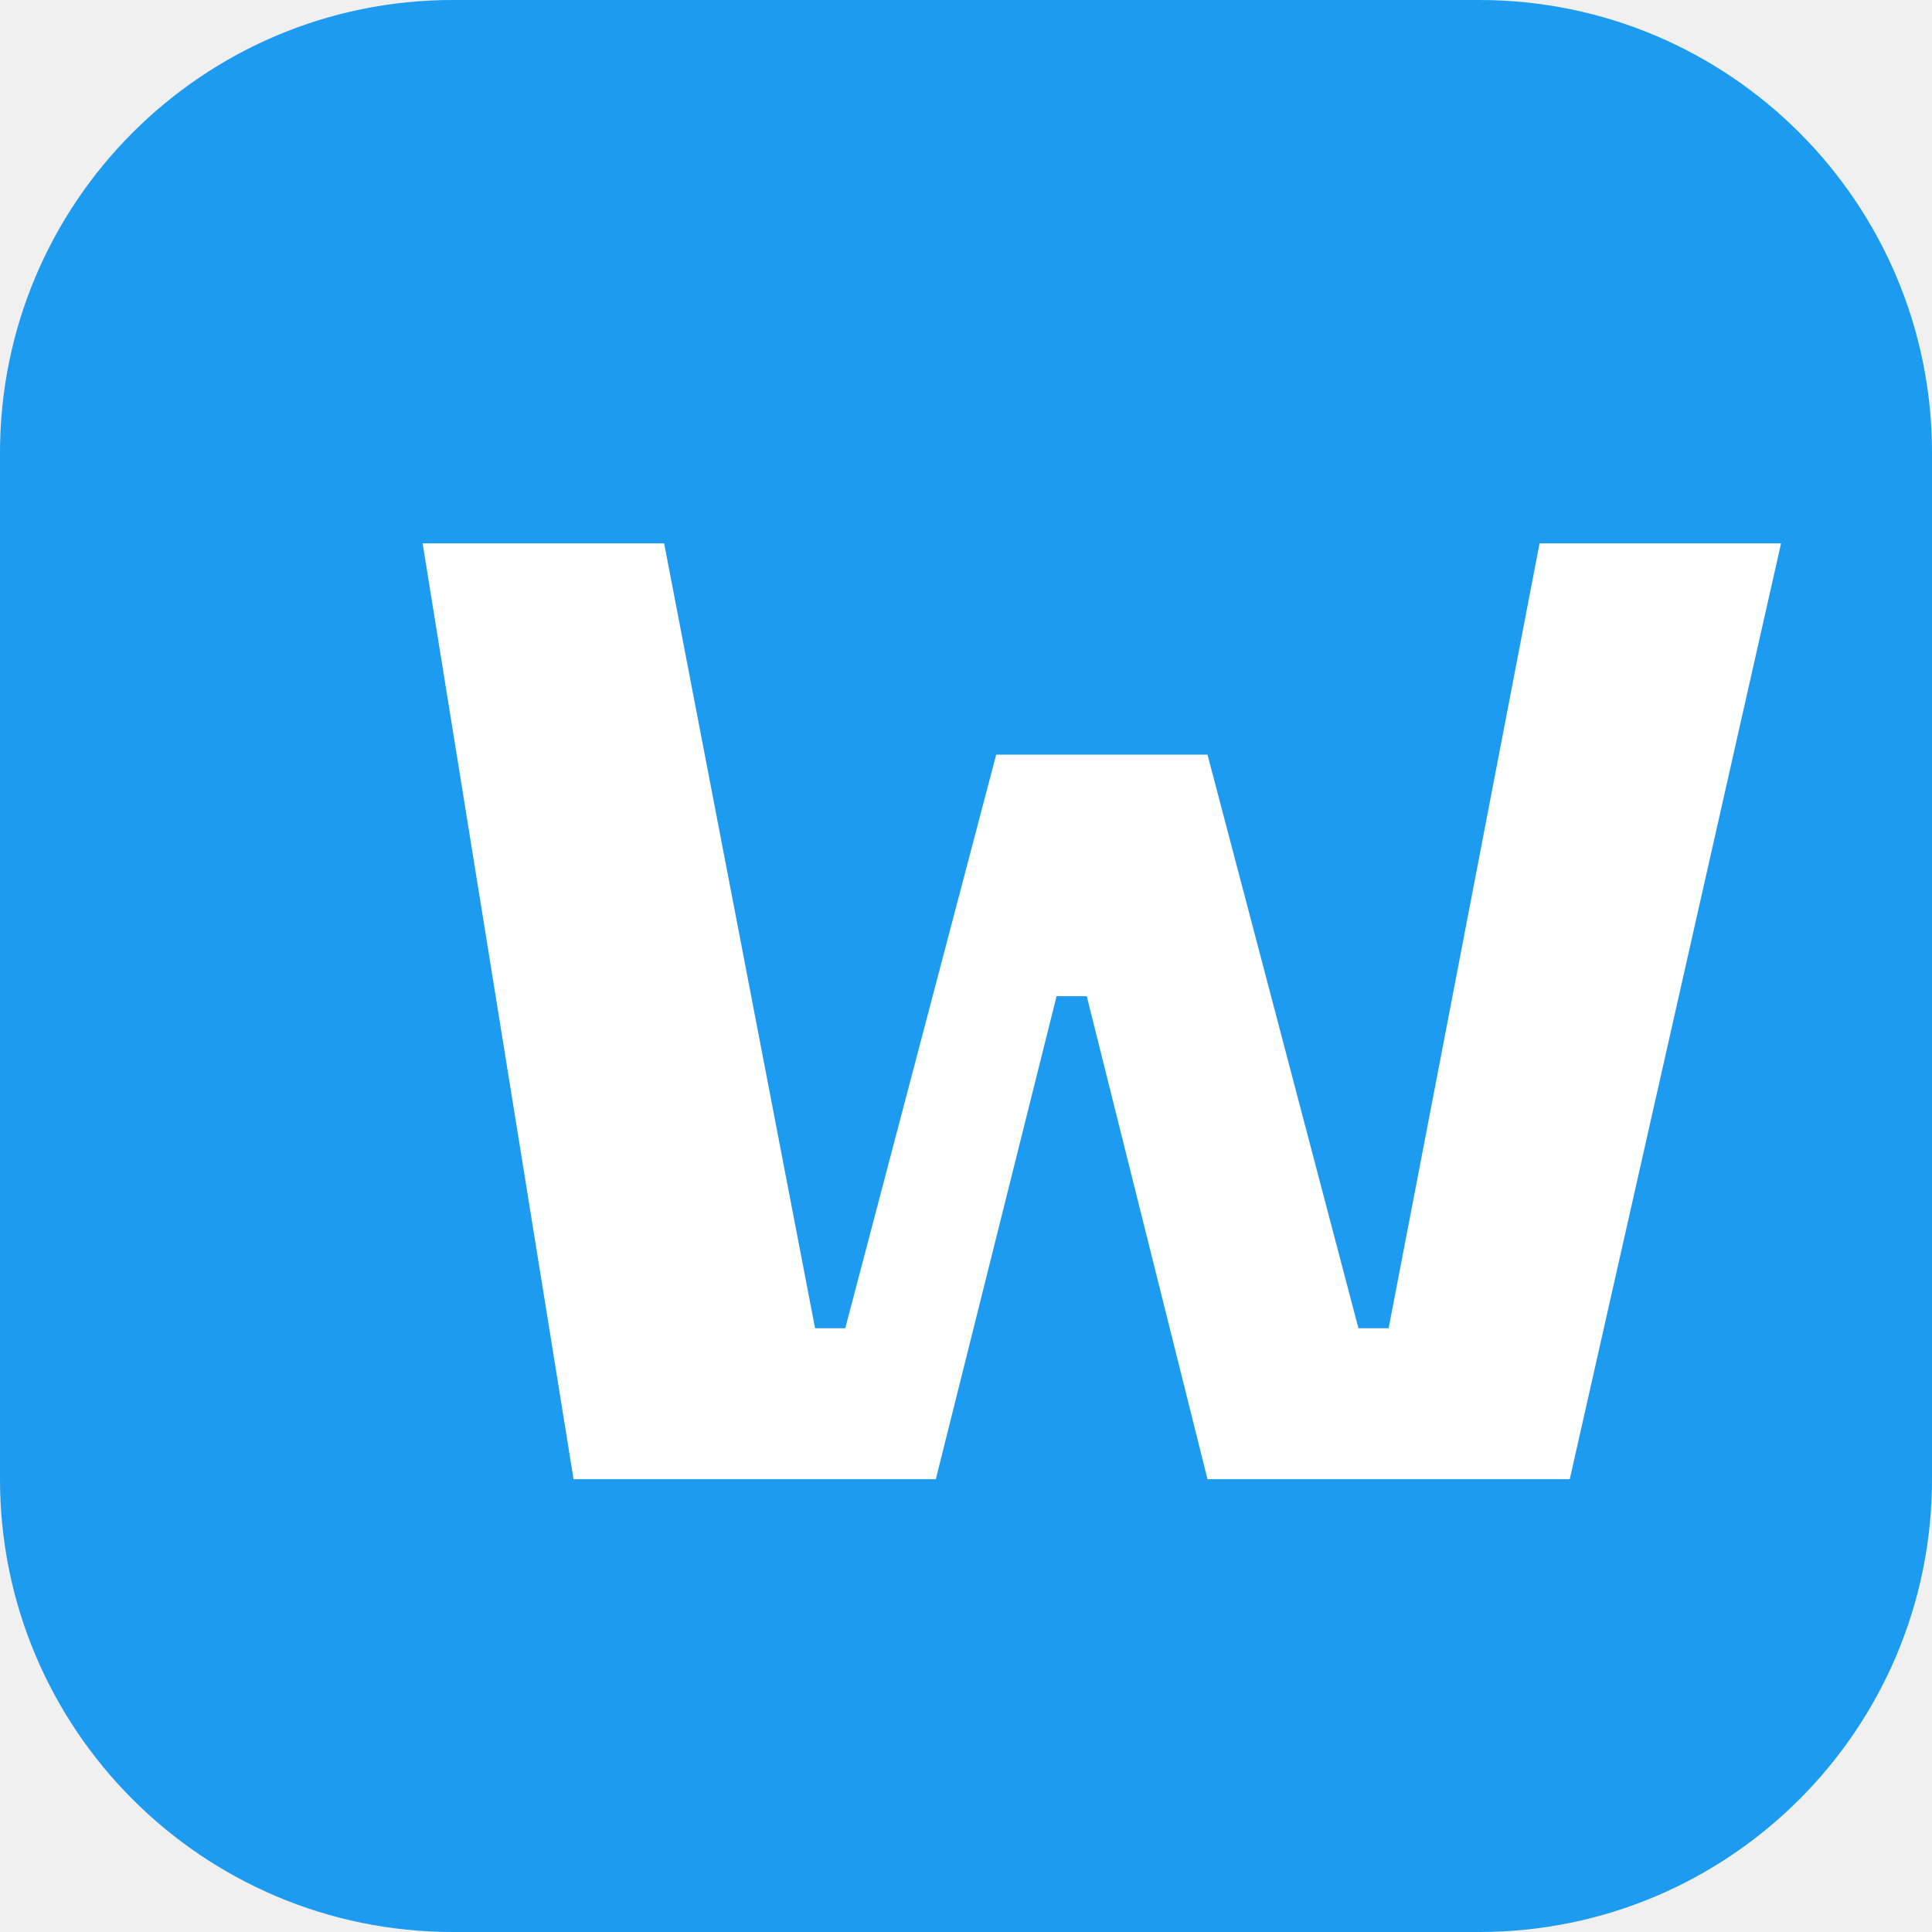
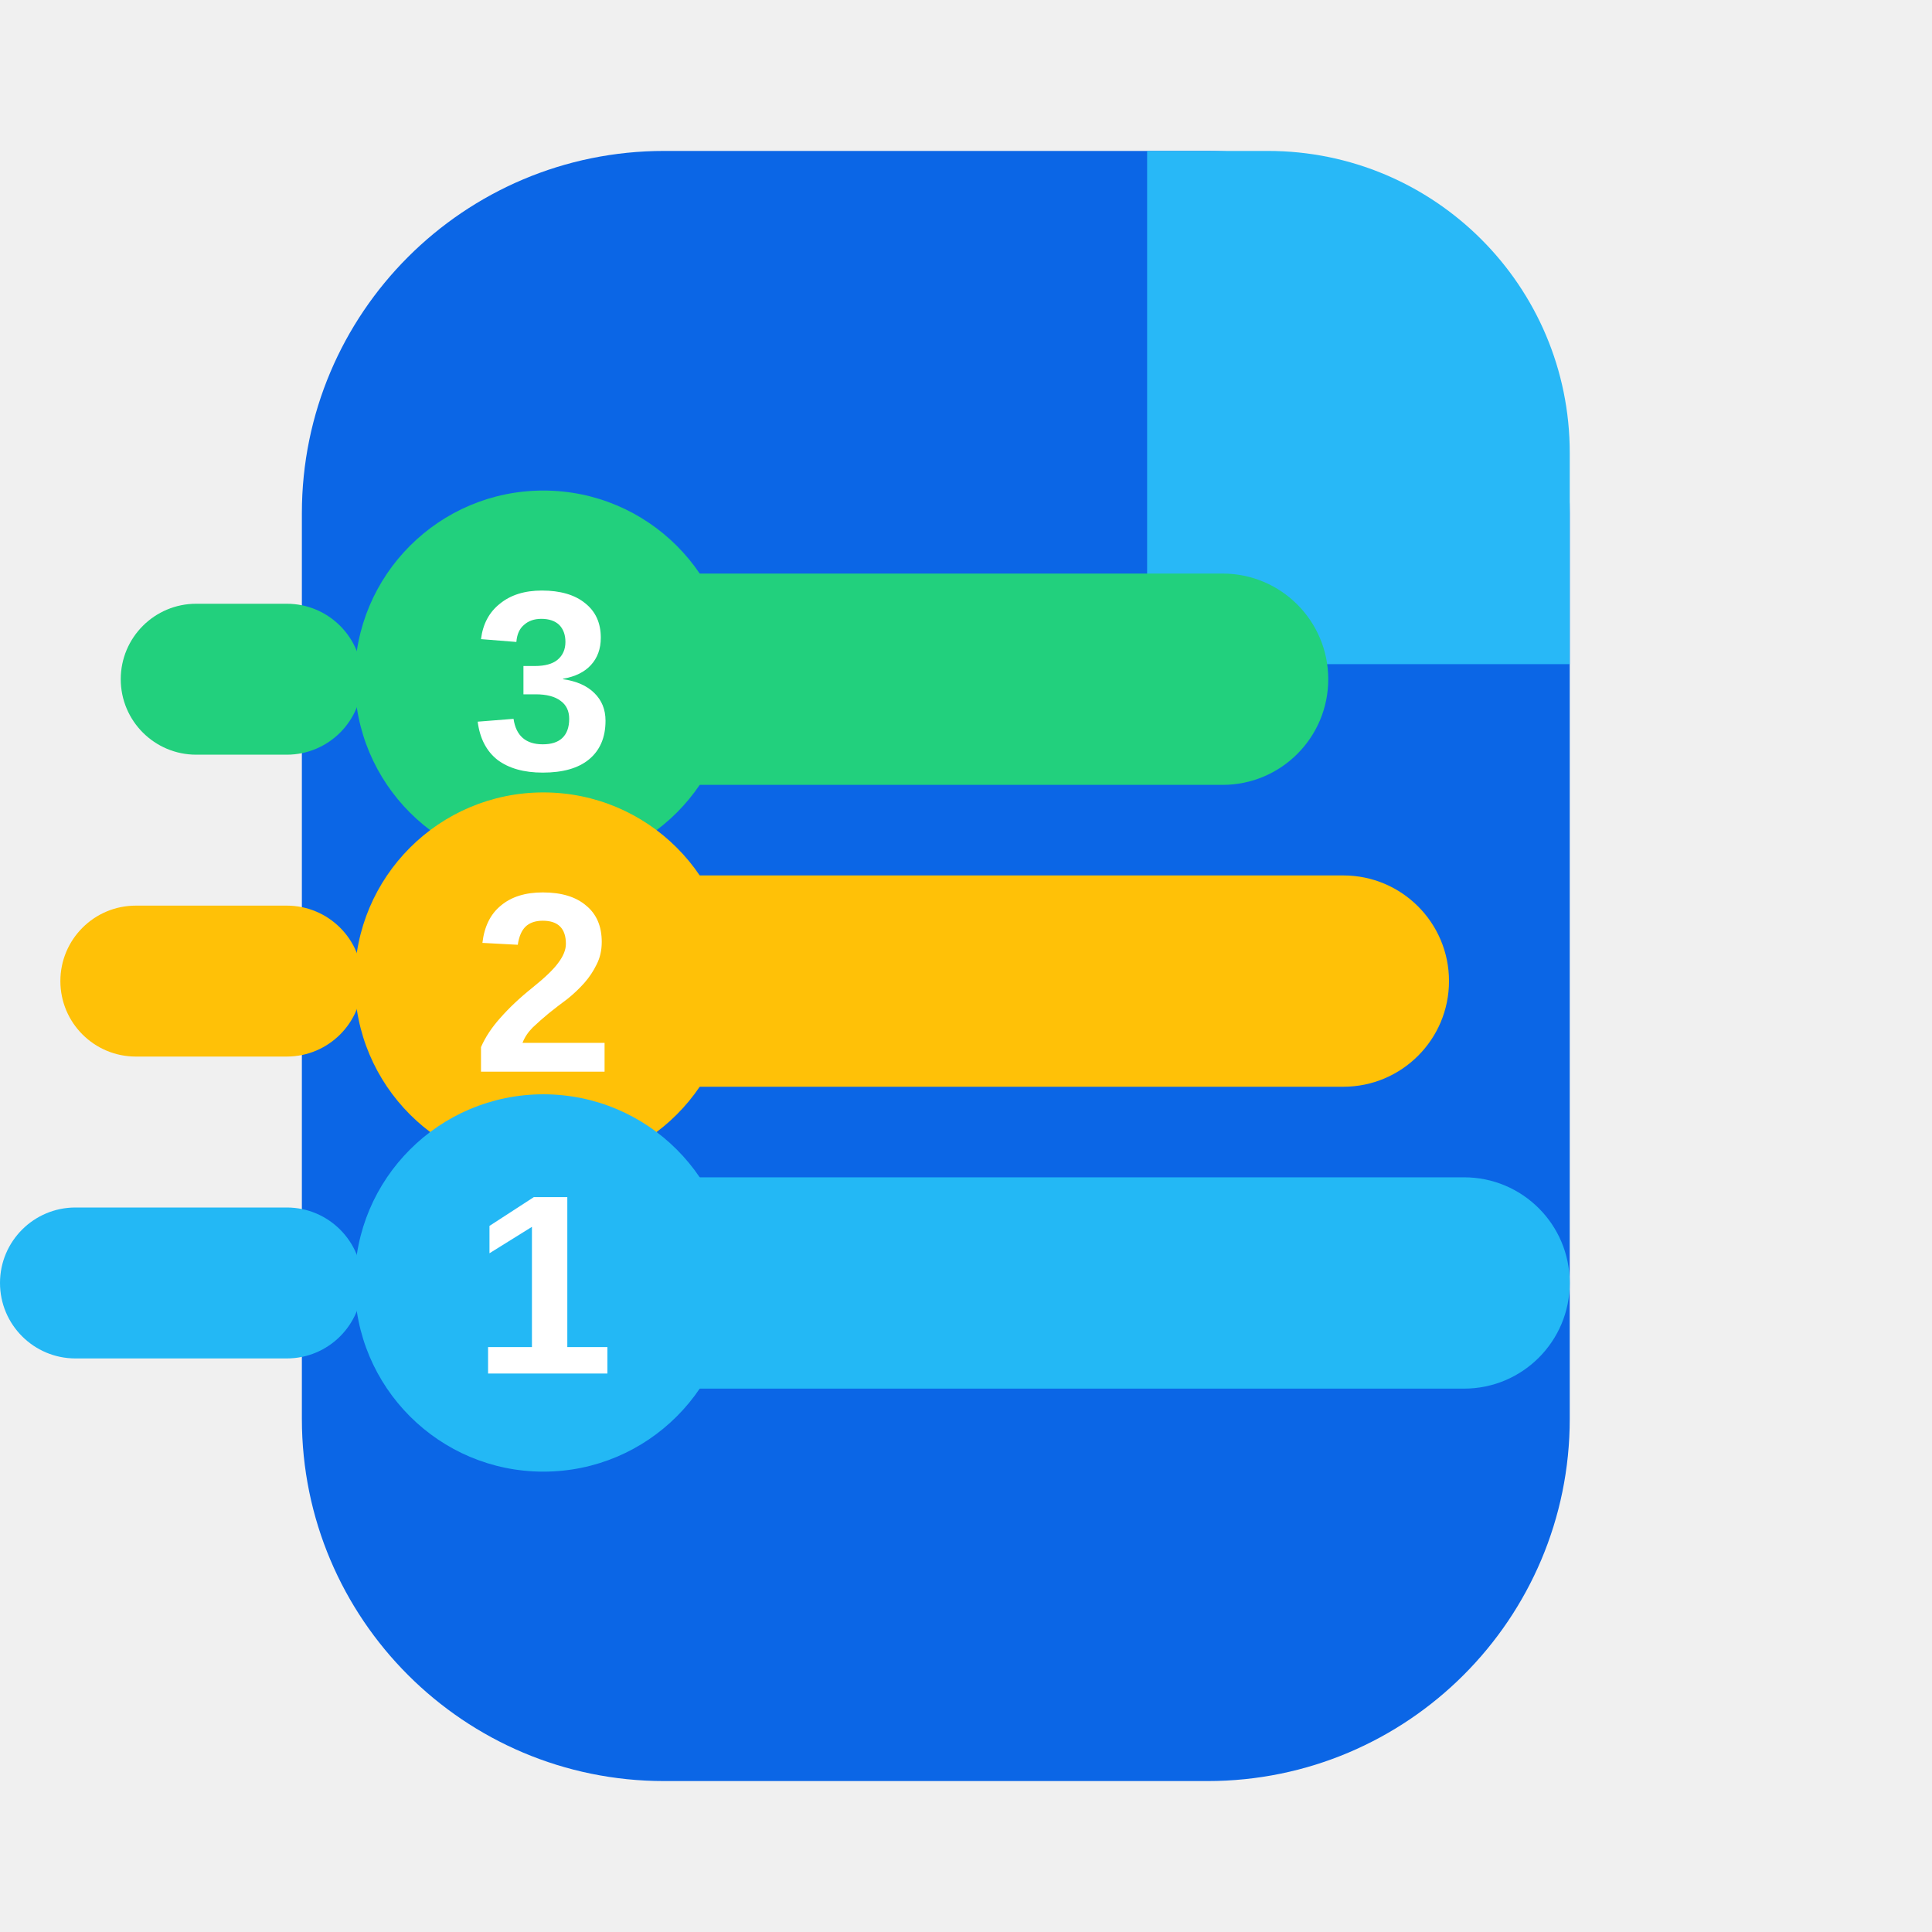
<svg xmlns="http://www.w3.org/2000/svg" viewBox="0 0 64 64">
-   <rect width="64" height="64" rx="15" fill="#1d9bf0" />
-   <path d="M14 18h8l5 26h1l5-19h7l5 19h1l5-26h8L52 49H40l-4-16h-1l-4 16H19z" fill="white" />
+   <rect x="10" y="5" width="42" height="54" rx="12" fill="#0B66E6" />
+   <path d="M38 5h4a10 10 0 0 1 10 10v7H38z" fill="#28B8F7" />
+   <rect x="17" y="19" width="27" height="7" rx="3.5" fill="#22D07D" />
+   <rect x="17" y="29" width="31" height="7" rx="3.5" fill="#FFC107" />
+   <rect x="17" y="39" width="35" height="7" rx="3.5" fill="#23B8F5" />
+   <circle cx="18" cy="22.5" r="6.25" fill="#22D07D" />
+   <circle cx="18" cy="32.5" r="6.25" fill="#FFC107" />
+   <circle cx="18" cy="42.5" r="6.25" fill="#23B8F5" />
+   <text x="18" y="25.5" text-anchor="middle" font-family="Arial,sans-serif" font-size="8.5" font-weight="800" fill="#fff">3</text>
+   <text x="18" y="35.5" text-anchor="middle" font-family="Arial,sans-serif" font-size="8.5" font-weight="800" fill="#fff">2</text>
+   <text x="18" y="45.5" text-anchor="middle" font-family="Arial,sans-serif" font-size="8.5" font-weight="800" fill="#fff">1</text>
+   <rect x="4" y="20" width="8" height="5" rx="2.5" fill="#22D07D" />
+   <rect x="2" y="30" width="10" height="5" rx="2.5" fill="#FFC107" />
+   <rect x="0" y="40" width="12" height="5" rx="2.5" fill="#23B8F5" />
</svg>
